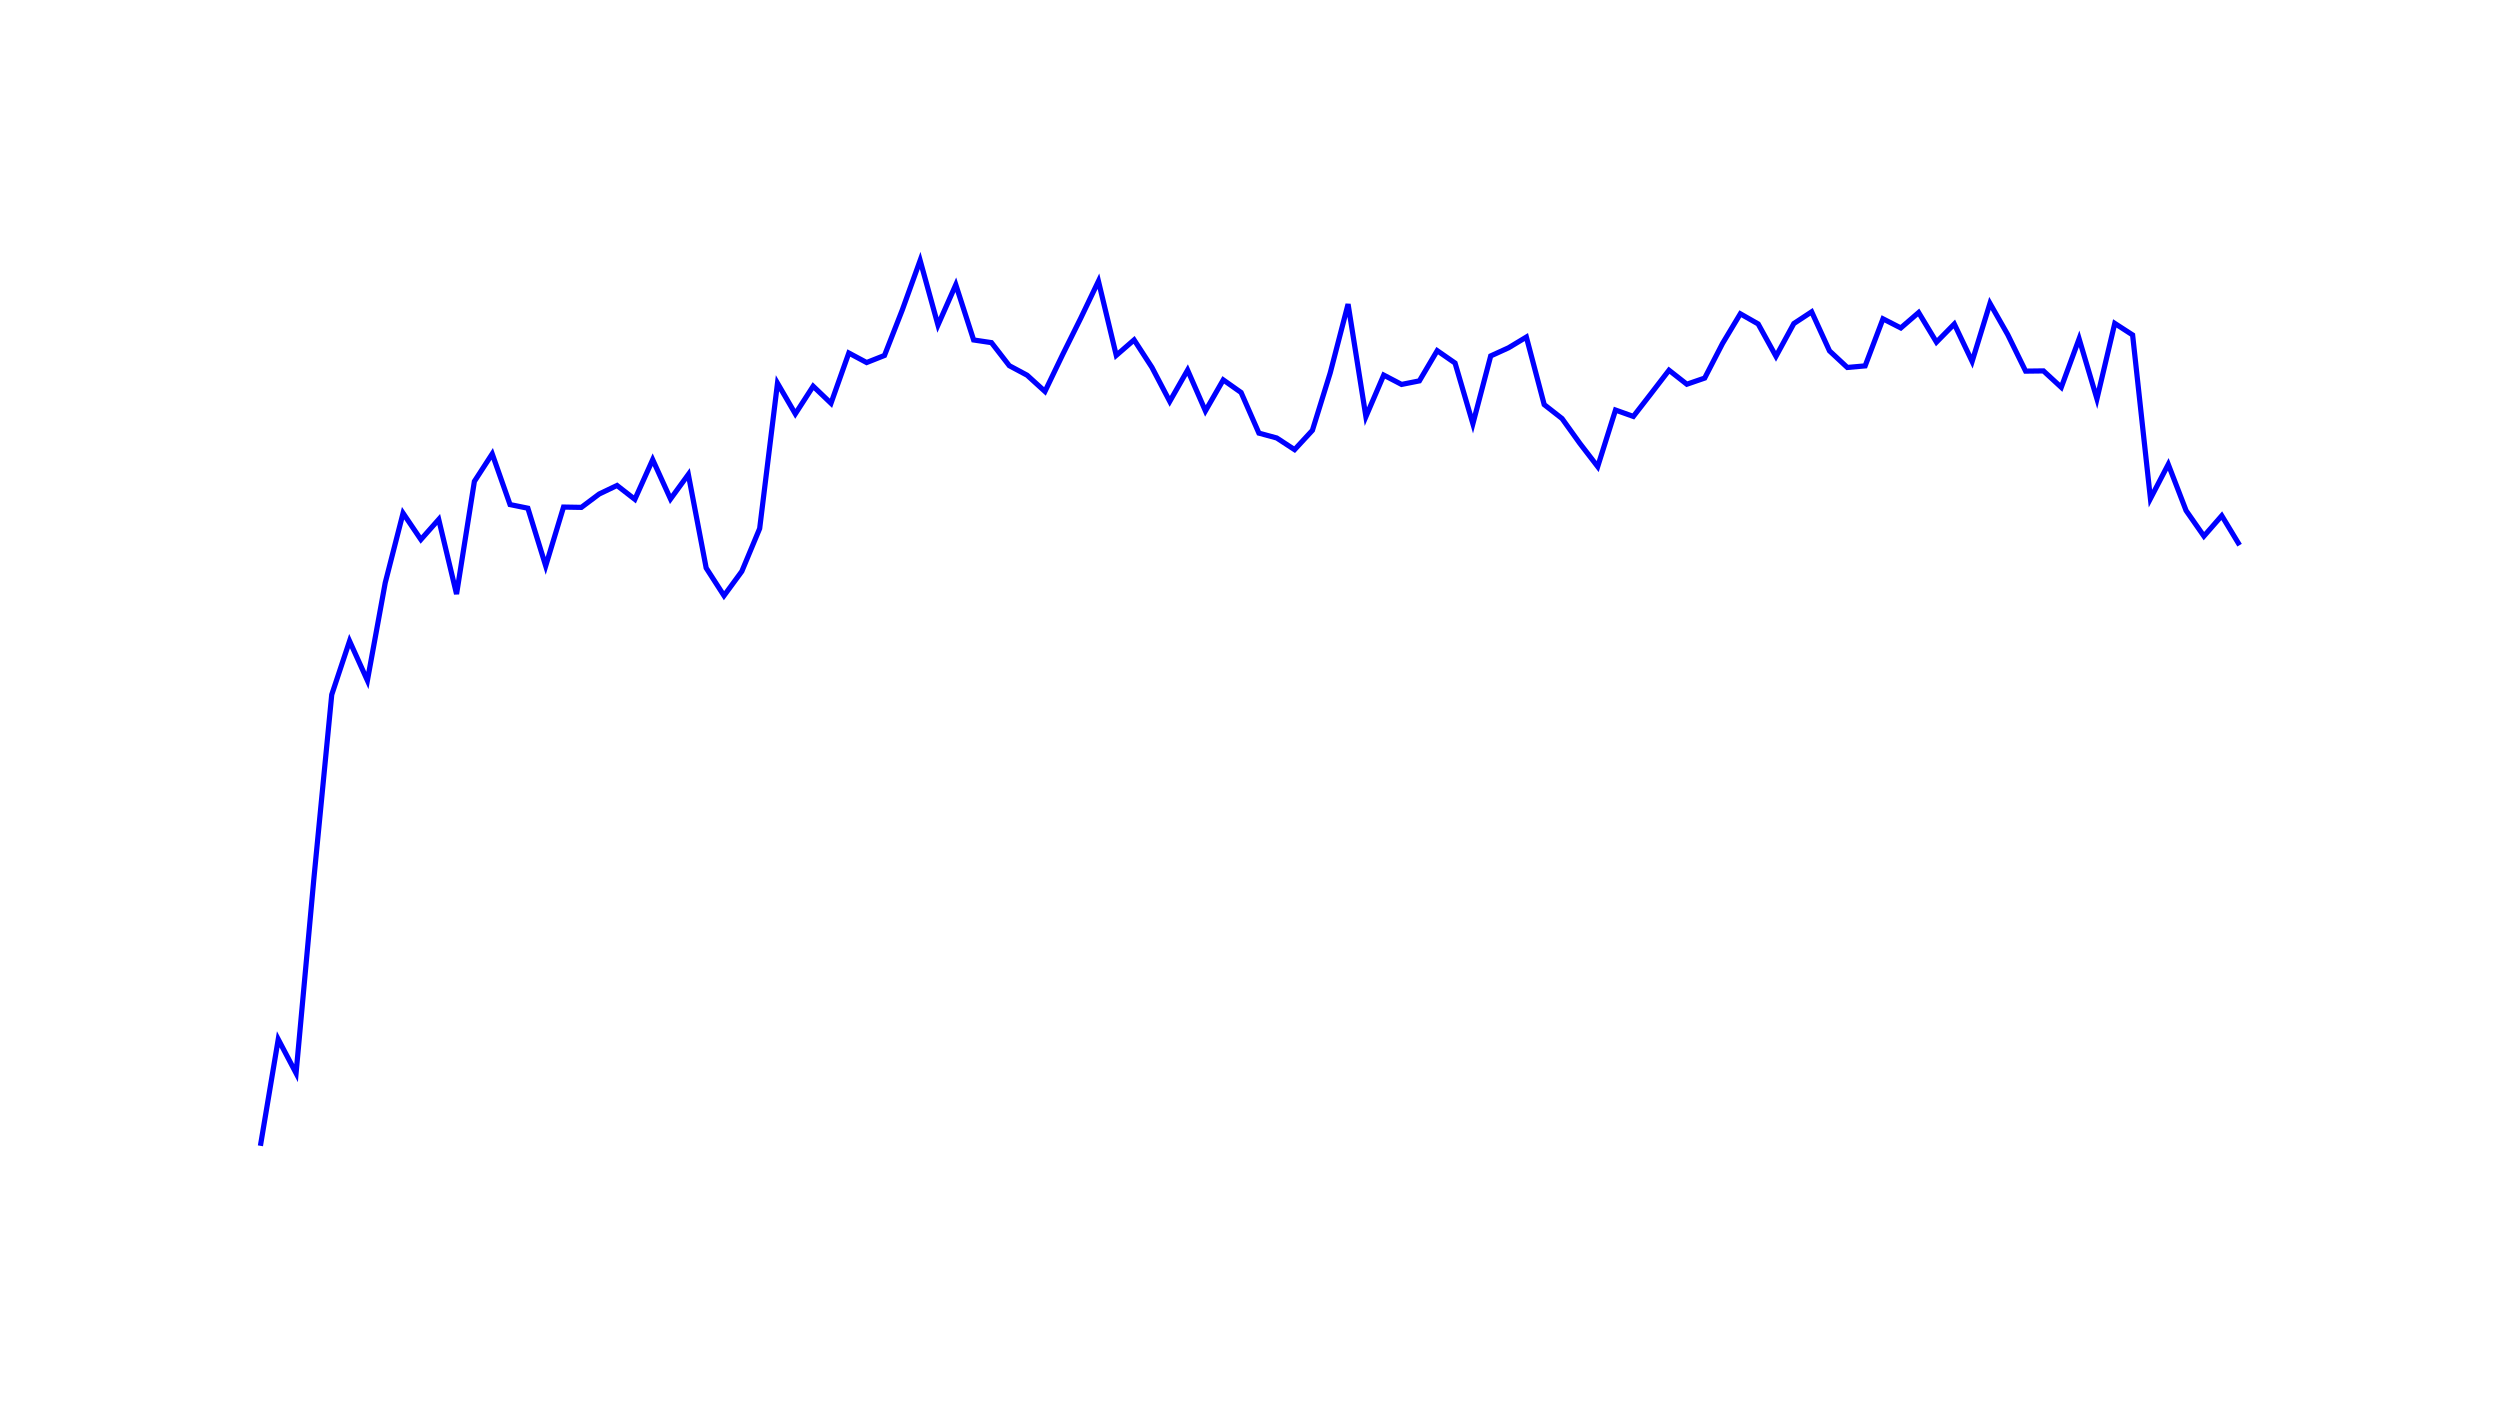
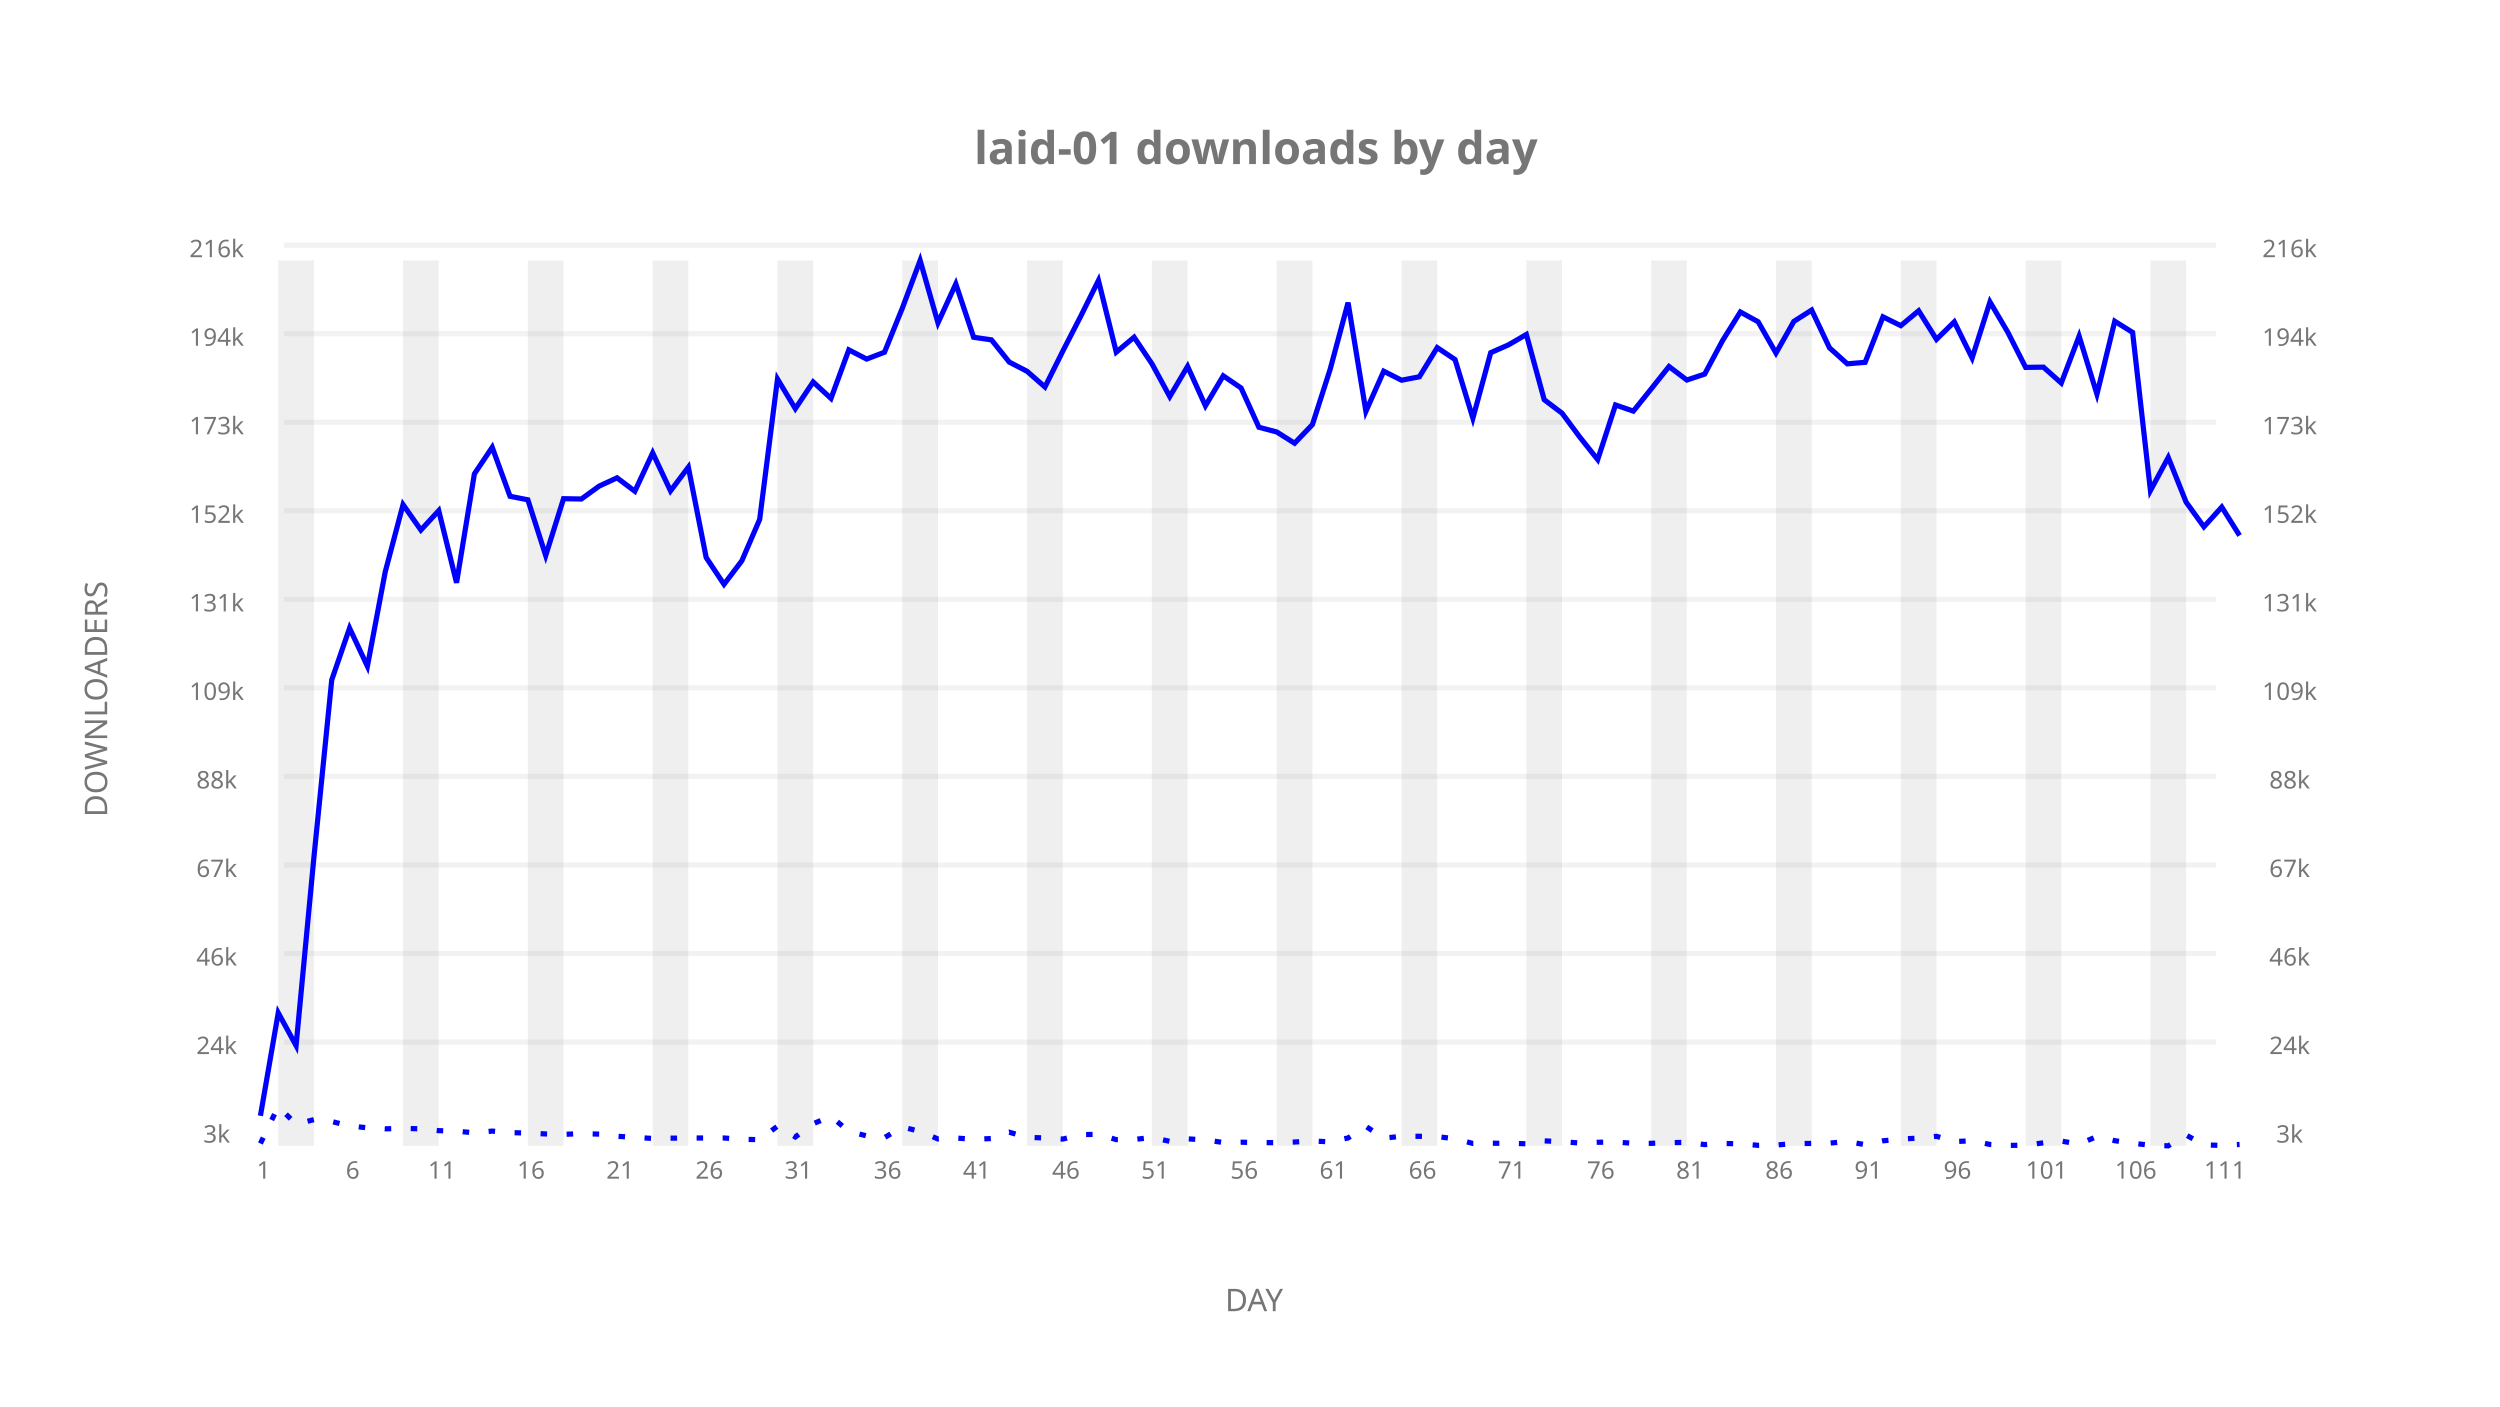
<svg xmlns="http://www.w3.org/2000/svg" xml:space="preserve" id="laid-01-downloads-by-day-day" x="0px" y="0px" width="1920px" height="1080px" viewBox="0 0 1920 1080" enable-background="new 0 0 1920 1080" role="img">
+   <g id="annotations">
+     <text x="960" y="126" font-family="Atkinson Hyperlegible" font-size="26pt" text-anchor="middle" text-align="center" font-weight="600" font-style="normal" style="fill:rgb(118,118,118); fill-opacity:1; stroke:rgb(118,118,118); stroke-opacity:0; stroke-width:0.5"> laid-01 downloads by day</text>
+     <g id="axes-lines">
+       <text x="960" y="1007" font-family="Atkinson Hyperlegible" font-size="18pt" text-anchor="middle" text-align="center" font-weight="500" font-style="normal" style="fill:rgb(118,118,118); fill-opacity:1; stroke:rgb(118,118,118); stroke-opacity:0; stroke-width:0.5"> DAY</text>
+       <text x="73" y="540" font-family="Atkinson Hyperlegible" font-size="18pt" text-anchor="middle" text-align="center" dominant-baseline="central" font-weight="500" font-style="normal" style="fill:rgb(118,118,118); fill-opacity:1; stroke:rgb(118,118,118); stroke-opacity:0; stroke-width:0.5" transform="rotate(-90,73,540)"> DOWNLOADERS</text>
+     </g>
+     <g id="tic-y-label-lines">
+       <line x1="218" y1="800.299" x2="1702" y2="800.299" style="fill:rgb(0,0,255); fill-opacity:0; stroke:rgb(242,242,242); stroke-opacity:1; stroke-width:4" />
+       <line x1="218" y1="732.299" x2="1702" y2="732.299" style="fill:rgb(0,0,255); fill-opacity:0; stroke:rgb(242,242,242); stroke-opacity:1; stroke-width:4" />
+       <line x1="218" y1="664.299" x2="1702" y2="664.299" style="fill:rgb(0,0,255); fill-opacity:0; stroke:rgb(242,242,242); stroke-opacity:1; stroke-width:4" />
+       <line x1="218" y1="596.299" x2="1702" y2="596.299" style="fill:rgb(0,0,255); fill-opacity:0; stroke:rgb(242,242,242); stroke-opacity:1; stroke-width:4" />
+       <line x1="218" y1="528.299" x2="1702" y2="528.299" style="fill:rgb(0,0,255); fill-opacity:0; stroke:rgb(242,242,242); stroke-opacity:1; stroke-width:4" />
+       <line x1="218" y1="460.299" x2="1702" y2="460.299" style="fill:rgb(0,0,255); fill-opacity:0; stroke:rgb(242,242,242); stroke-opacity:1; stroke-width:4" />
+       <line x1="218" y1="392.299" x2="1702" y2="392.299" style="fill:rgb(0,0,255); fill-opacity:0; stroke:rgb(242,242,242); stroke-opacity:1; stroke-width:4" />
+       <line x1="218" y1="324.299" x2="1702" y2="324.299" style="fill:rgb(0,0,255); fill-opacity:0; stroke:rgb(242,242,242); stroke-opacity:1; stroke-width:4" />
+       <line x1="218" y1="256.299" x2="1702" y2="256.299" style="fill:rgb(0,0,255); fill-opacity:0; stroke:rgb(242,242,242); stroke-opacity:1; stroke-width:4" />
+       <line x1="218" y1="188.299" x2="1702" y2="188.299" style="fill:rgb(0,0,255); fill-opacity:0; stroke:rgb(242,242,242); stroke-opacity:1; stroke-width:4" />
+     </g>
+     <g id="tic-x-labels">
+       <text x="200" y="898" font-family="Atkinson Hyperlegible" font-size="14pt" text-anchor="middle" text-align="center" dominant-baseline="central" font-weight="400" font-style="normal" style="fill:rgb(118,118,118); fill-opacity:1; stroke:rgb(118,118,118); stroke-opacity:0; stroke-width:0.5"> 1</text>
+       <text x="268.468" y="898" font-family="Atkinson Hyperlegible" font-size="14pt" text-anchor="middle" text-align="center" dominant-baseline="central" font-weight="400" font-style="normal" style="fill:rgb(118,118,118); fill-opacity:1; stroke:rgb(118,118,118); stroke-opacity:0; stroke-width:0.5"> 6</text>
+       <text x="336.937" y="898" font-family="Atkinson Hyperlegible" font-size="14pt" text-anchor="middle" text-align="center" dominant-baseline="central" font-weight="400" font-style="normal" style="fill:rgb(118,118,118); fill-opacity:1; stroke:rgb(118,118,118); stroke-opacity:0; stroke-width:0.5"> 11</text>
+       <text x="405.405" y="898" font-family="Atkinson Hyperlegible" font-size="14pt" text-anchor="middle" text-align="center" dominant-baseline="central" font-weight="400" font-style="normal" style="fill:rgb(118,118,118); fill-opacity:1; stroke:rgb(118,118,118); stroke-opacity:0; stroke-width:0.5"> 16</text>
+       <text x="473.874" y="898" font-family="Atkinson Hyperlegible" font-size="14pt" text-anchor="middle" text-align="center" dominant-baseline="central" font-weight="400" font-style="normal" style="fill:rgb(118,118,118); fill-opacity:1; stroke:rgb(118,118,118); stroke-opacity:0; stroke-width:0.5"> 21</text>
+       <text x="542.342" y="898" font-family="Atkinson Hyperlegible" font-size="14pt" text-anchor="middle" text-align="center" dominant-baseline="central" font-weight="400" font-style="normal" style="fill:rgb(118,118,118); fill-opacity:1; stroke:rgb(118,118,118); stroke-opacity:0; stroke-width:0.5"> 26</text>
+       <text x="610.811" y="898" font-family="Atkinson Hyperlegible" font-size="14pt" text-anchor="middle" text-align="center" dominant-baseline="central" font-weight="400" font-style="normal" style="fill:rgb(118,118,118); fill-opacity:1; stroke:rgb(118,118,118); stroke-opacity:0; stroke-width:0.5"> 31</text>
+       <text x="679.279" y="898" font-family="Atkinson Hyperlegible" font-size="14pt" text-anchor="middle" text-align="center" dominant-baseline="central" font-weight="400" font-style="normal" style="fill:rgb(118,118,118); fill-opacity:1; stroke:rgb(118,118,118); stroke-opacity:0; stroke-width:0.5"> 36</text>
+       <text x="747.748" y="898" font-family="Atkinson Hyperlegible" font-size="14pt" text-anchor="middle" text-align="center" dominant-baseline="central" font-weight="400" font-style="normal" style="fill:rgb(118,118,118); fill-opacity:1; stroke:rgb(118,118,118); stroke-opacity:0; stroke-width:0.5"> 41</text>
+       <text x="816.216" y="898" font-family="Atkinson Hyperlegible" font-size="14pt" text-anchor="middle" text-align="center" dominant-baseline="central" font-weight="400" font-style="normal" style="fill:rgb(118,118,118); fill-opacity:1; stroke:rgb(118,118,118); stroke-opacity:0; stroke-width:0.5"> 46</text>
+       <text x="884.685" y="898" font-family="Atkinson Hyperlegible" font-size="14pt" text-anchor="middle" text-align="center" dominant-baseline="central" font-weight="400" font-style="normal" style="fill:rgb(118,118,118); fill-opacity:1; stroke:rgb(118,118,118); stroke-opacity:0; stroke-width:0.5"> 51</text>
+       <text x="953.153" y="898" font-family="Atkinson Hyperlegible" font-size="14pt" text-anchor="middle" text-align="center" dominant-baseline="central" font-weight="400" font-style="normal" style="fill:rgb(118,118,118); fill-opacity:1; stroke:rgb(118,118,118); stroke-opacity:0; stroke-width:0.5"> 56</text>
+       <text x="1021.622" y="898" font-family="Atkinson Hyperlegible" font-size="14pt" text-anchor="middle" text-align="center" dominant-baseline="central" font-weight="400" font-style="normal" style="fill:rgb(118,118,118); fill-opacity:1; stroke:rgb(118,118,118); stroke-opacity:0; stroke-width:0.5"> 61</text>
+       <text x="1090.09" y="898" font-family="Atkinson Hyperlegible" font-size="14pt" text-anchor="middle" text-align="center" dominant-baseline="central" font-weight="400" font-style="normal" style="fill:rgb(118,118,118); fill-opacity:1; stroke:rgb(118,118,118); stroke-opacity:0; stroke-width:0.5"> 66</text>
+       <text x="1158.559" y="898" font-family="Atkinson Hyperlegible" font-size="14pt" text-anchor="middle" text-align="center" dominant-baseline="central" font-weight="400" font-style="normal" style="fill:rgb(118,118,118); fill-opacity:1; stroke:rgb(118,118,118); stroke-opacity:0; stroke-width:0.5"> 71</text>
+       <text x="1227.027" y="898" font-family="Atkinson Hyperlegible" font-size="14pt" text-anchor="middle" text-align="center" dominant-baseline="central" font-weight="400" font-style="normal" style="fill:rgb(118,118,118); fill-opacity:1; stroke:rgb(118,118,118); stroke-opacity:0; stroke-width:0.5"> 76</text>
+       <text x="1295.495" y="898" font-family="Atkinson Hyperlegible" font-size="14pt" text-anchor="middle" text-align="center" dominant-baseline="central" font-weight="400" font-style="normal" style="fill:rgb(118,118,118); fill-opacity:1; stroke:rgb(118,118,118); stroke-opacity:0; stroke-width:0.5"> 81</text>
+       <text x="1363.964" y="898" font-family="Atkinson Hyperlegible" font-size="14pt" text-anchor="middle" text-align="center" dominant-baseline="central" font-weight="400" font-style="normal" style="fill:rgb(118,118,118); fill-opacity:1; stroke:rgb(118,118,118); stroke-opacity:0; stroke-width:0.5"> 86</text>
+       <text x="1432.432" y="898" font-family="Atkinson Hyperlegible" font-size="14pt" text-anchor="middle" text-align="center" dominant-baseline="central" font-weight="400" font-style="normal" style="fill:rgb(118,118,118); fill-opacity:1; stroke:rgb(118,118,118); stroke-opacity:0; stroke-width:0.5"> 91</text>
+       <text x="1500.901" y="898" font-family="Atkinson Hyperlegible" font-size="14pt" text-anchor="middle" text-align="center" dominant-baseline="central" font-weight="400" font-style="normal" style="fill:rgb(118,118,118); fill-opacity:1; stroke:rgb(118,118,118); stroke-opacity:0; stroke-width:0.5"> 96</text>
+       <text x="1569.369" y="898" font-family="Atkinson Hyperlegible" font-size="14pt" text-anchor="middle" text-align="center" dominant-baseline="central" font-weight="400" font-style="normal" style="fill:rgb(118,118,118); fill-opacity:1; stroke:rgb(118,118,118); stroke-opacity:0; stroke-width:0.5"> 101</text>
+       <text x="1637.838" y="898" font-family="Atkinson Hyperlegible" font-size="14pt" text-anchor="middle" text-align="center" dominant-baseline="central" font-weight="400" font-style="normal" style="fill:rgb(118,118,118); fill-opacity:1; stroke:rgb(118,118,118); stroke-opacity:0; stroke-width:0.5"> 106</text>
+       <text x="1706.306" y="898" font-family="Atkinson Hyperlegible" font-size="14pt" text-anchor="middle" text-align="center" dominant-baseline="central" font-weight="400" font-style="normal" style="fill:rgb(118,118,118); fill-opacity:1; stroke:rgb(118,118,118); stroke-opacity:0; stroke-width:0.5"> 111</text>
+     </g>
+     <g id="tic-y-labels">
+       <text x="164" y="870.299" font-family="Atkinson Hyperlegible" font-size="14pt" text-anchor="middle" text-align="center" dominant-baseline="central" font-weight="400" font-style="normal" style="fill:rgb(118,118,118); fill-opacity:1; stroke:rgb(118,118,118); stroke-opacity:0; stroke-width:0.5"> 3k</text>
+       <text x="1756" y="870.299" font-family="Atkinson Hyperlegible" font-size="14pt" text-anchor="middle" text-align="center" dominant-baseline="central" font-weight="400" font-style="normal" style="fill:rgb(118,118,118); fill-opacity:1; stroke:rgb(118,118,118); stroke-opacity:0; stroke-width:0.5"> 3k</text>
+       <text x="164" y="802.299" font-family="Atkinson Hyperlegible" font-size="14pt" text-anchor="middle" text-align="center" dominant-baseline="central" font-weight="400" font-style="normal" style="fill:rgb(118,118,118); fill-opacity:1; stroke:rgb(118,118,118); stroke-opacity:0; stroke-width:0.5"> 24k</text>
+       <text x="1756" y="802.299" font-family="Atkinson Hyperlegible" font-size="14pt" text-anchor="middle" text-align="center" dominant-baseline="central" font-weight="400" font-style="normal" style="fill:rgb(118,118,118); fill-opacity:1; stroke:rgb(118,118,118); stroke-opacity:0; stroke-width:0.5"> 24k</text>
+       <text x="164" y="734.299" font-family="Atkinson Hyperlegible" font-size="14pt" text-anchor="middle" text-align="center" dominant-baseline="central" font-weight="400" font-style="normal" style="fill:rgb(118,118,118); fill-opacity:1; stroke:rgb(118,118,118); stroke-opacity:0; stroke-width:0.5"> 46k</text>
+       <text x="1756" y="734.299" font-family="Atkinson Hyperlegible" font-size="14pt" text-anchor="middle" text-align="center" dominant-baseline="central" font-weight="400" font-style="normal" style="fill:rgb(118,118,118); fill-opacity:1; stroke:rgb(118,118,118); stroke-opacity:0; stroke-width:0.5"> 46k</text>
+       <text x="164" y="666.299" font-family="Atkinson Hyperlegible" font-size="14pt" text-anchor="middle" text-align="center" dominant-baseline="central" font-weight="400" font-style="normal" style="fill:rgb(118,118,118); fill-opacity:1; stroke:rgb(118,118,118); stroke-opacity:0; stroke-width:0.5"> 67k</text>
+       <text x="1756" y="666.299" font-family="Atkinson Hyperlegible" font-size="14pt" text-anchor="middle" text-align="center" dominant-baseline="central" font-weight="400" font-style="normal" style="fill:rgb(118,118,118); fill-opacity:1; stroke:rgb(118,118,118); stroke-opacity:0; stroke-width:0.5"> 67k</text>
+       <text x="164" y="598.299" font-family="Atkinson Hyperlegible" font-size="14pt" text-anchor="middle" text-align="center" dominant-baseline="central" font-weight="400" font-style="normal" style="fill:rgb(118,118,118); fill-opacity:1; stroke:rgb(118,118,118); stroke-opacity:0; stroke-width:0.5"> 88k</text>
+       <text x="1756" y="598.299" font-family="Atkinson Hyperlegible" font-size="14pt" text-anchor="middle" text-align="center" dominant-baseline="central" font-weight="400" font-style="normal" style="fill:rgb(118,118,118); fill-opacity:1; stroke:rgb(118,118,118); stroke-opacity:0; stroke-width:0.5"> 88k</text>
+       <text x="164" y="530.299" font-family="Atkinson Hyperlegible" font-size="14pt" text-anchor="middle" text-align="center" dominant-baseline="central" font-weight="400" font-style="normal" style="fill:rgb(118,118,118); fill-opacity:1; stroke:rgb(118,118,118); stroke-opacity:0; stroke-width:0.5"> 109k</text>
+       <text x="1756" y="530.299" font-family="Atkinson Hyperlegible" font-size="14pt" text-anchor="middle" text-align="center" dominant-baseline="central" font-weight="400" font-style="normal" style="fill:rgb(118,118,118); fill-opacity:1; stroke:rgb(118,118,118); stroke-opacity:0; stroke-width:0.5"> 109k</text>
+       <text x="164" y="462.299" font-family="Atkinson Hyperlegible" font-size="14pt" text-anchor="middle" text-align="center" dominant-baseline="central" font-weight="400" font-style="normal" style="fill:rgb(118,118,118); fill-opacity:1; stroke:rgb(118,118,118); stroke-opacity:0; stroke-width:0.5"> 131k</text>
+       <text x="1756" y="462.299" font-family="Atkinson Hyperlegible" font-size="14pt" text-anchor="middle" text-align="center" dominant-baseline="central" font-weight="400" font-style="normal" style="fill:rgb(118,118,118); fill-opacity:1; stroke:rgb(118,118,118); stroke-opacity:0; stroke-width:0.5"> 131k</text>
+       <text x="164" y="394.299" font-family="Atkinson Hyperlegible" font-size="14pt" text-anchor="middle" text-align="center" dominant-baseline="central" font-weight="400" font-style="normal" style="fill:rgb(118,118,118); fill-opacity:1; stroke:rgb(118,118,118); stroke-opacity:0; stroke-width:0.5"> 152k</text>
+       <text x="1756" y="394.299" font-family="Atkinson Hyperlegible" font-size="14pt" text-anchor="middle" text-align="center" dominant-baseline="central" font-weight="400" font-style="normal" style="fill:rgb(118,118,118); fill-opacity:1; stroke:rgb(118,118,118); stroke-opacity:0; stroke-width:0.5"> 152k</text>
+       <text x="164" y="326.299" font-family="Atkinson Hyperlegible" font-size="14pt" text-anchor="middle" text-align="center" dominant-baseline="central" font-weight="400" font-style="normal" style="fill:rgb(118,118,118); fill-opacity:1; stroke:rgb(118,118,118); stroke-opacity:0; stroke-width:0.5"> 173k</text>
+       <text x="1756" y="326.299" font-family="Atkinson Hyperlegible" font-size="14pt" text-anchor="middle" text-align="center" dominant-baseline="central" font-weight="400" font-style="normal" style="fill:rgb(118,118,118); fill-opacity:1; stroke:rgb(118,118,118); stroke-opacity:0; stroke-width:0.5"> 173k</text>
+       <text x="164" y="258.299" font-family="Atkinson Hyperlegible" font-size="14pt" text-anchor="middle" text-align="center" dominant-baseline="central" font-weight="400" font-style="normal" style="fill:rgb(118,118,118); fill-opacity:1; stroke:rgb(118,118,118); stroke-opacity:0; stroke-width:0.5"> 194k</text>
+       <text x="1756" y="258.299" font-family="Atkinson Hyperlegible" font-size="14pt" text-anchor="middle" text-align="center" dominant-baseline="central" font-weight="400" font-style="normal" style="fill:rgb(118,118,118); fill-opacity:1; stroke:rgb(118,118,118); stroke-opacity:0; stroke-width:0.5"> 194k</text>
+       <text x="164" y="190.299" font-family="Atkinson Hyperlegible" font-size="14pt" text-anchor="middle" text-align="center" dominant-baseline="central" font-weight="400" font-style="normal" style="fill:rgb(118,118,118); fill-opacity:1; stroke:rgb(118,118,118); stroke-opacity:0; stroke-width:0.5"> 216k</text>
+       <text x="1756" y="190.299" font-family="Atkinson Hyperlegible" font-size="14pt" text-anchor="middle" text-align="center" dominant-baseline="central" font-weight="400" font-style="normal" style="fill:rgb(118,118,118); fill-opacity:1; stroke:rgb(118,118,118); stroke-opacity:0; stroke-width:0.5"> 216k</text>
+     </g>
+   </g>
+   <g id="weekend-bands-laid-01 downloads by day">
+     <rect x="213.694" y="200" width="27.387" height="680" style="fill:rgb(148,148,148); fill-opacity:0.15; stroke:rgb(148,148,148); stroke-opacity:0; stroke-width:0" />
+     <rect x="309.55" y="200" width="27.387" height="680" style="fill:rgb(148,148,148); fill-opacity:0.15; stroke:rgb(148,148,148); stroke-opacity:0; stroke-width:0" />
+     <rect x="405.405" y="200" width="27.387" height="680" style="fill:rgb(148,148,148); fill-opacity:0.15; stroke:rgb(148,148,148); stroke-opacity:0; stroke-width:0" />
+     <rect x="501.261" y="200" width="27.387" height="680" style="fill:rgb(148,148,148); fill-opacity:0.15; stroke:rgb(148,148,148); stroke-opacity:0; stroke-width:0" />
+     <rect x="597.117" y="200" width="27.387" height="680" style="fill:rgb(148,148,148); fill-opacity:0.15; stroke:rgb(148,148,148); stroke-opacity:0; stroke-width:0" />
+     <rect x="692.973" y="200" width="27.387" height="680" style="fill:rgb(148,148,148); fill-opacity:0.15; stroke:rgb(148,148,148); stroke-opacity:0; stroke-width:0" />
+     <rect x="788.829" y="200" width="27.387" height="680" style="fill:rgb(148,148,148); fill-opacity:0.15; stroke:rgb(148,148,148); stroke-opacity:0; stroke-width:0" />
+     <rect x="884.685" y="200" width="27.387" height="680" style="fill:rgb(148,148,148); fill-opacity:0.15; stroke:rgb(148,148,148); stroke-opacity:0; stroke-width:0" />
+     <rect x="980.541" y="200" width="27.387" height="680" style="fill:rgb(148,148,148); fill-opacity:0.15; stroke:rgb(148,148,148); stroke-opacity:0; stroke-width:0" />
+     <rect x="1076.396" y="200" width="27.387" height="680" style="fill:rgb(148,148,148); fill-opacity:0.15; stroke:rgb(148,148,148); stroke-opacity:0; stroke-width:0" />
+     <rect x="1172.252" y="200" width="27.387" height="680" style="fill:rgb(148,148,148); fill-opacity:0.15; stroke:rgb(148,148,148); stroke-opacity:0; stroke-width:0" />
+     <rect x="1268.108" y="200" width="27.387" height="680" style="fill:rgb(148,148,148); fill-opacity:0.15; stroke:rgb(148,148,148); stroke-opacity:0; stroke-width:0" />
+     <rect x="1363.964" y="200" width="27.387" height="680" style="fill:rgb(148,148,148); fill-opacity:0.15; stroke:rgb(148,148,148); stroke-opacity:0; stroke-width:0" />
+     <rect x="1459.82" y="200" width="27.387" height="680" style="fill:rgb(148,148,148); fill-opacity:0.15; stroke:rgb(148,148,148); stroke-opacity:0; stroke-width:0" />
+     <rect x="1555.676" y="200" width="27.387" height="680" style="fill:rgb(148,148,148); fill-opacity:0.15; stroke:rgb(148,148,148); stroke-opacity:0; stroke-width:0" />
+     <rect x="1651.532" y="200" width="27.387" height="680" style="fill:rgb(148,148,148); fill-opacity:0.15; stroke:rgb(148,148,148); stroke-opacity:0; stroke-width:0" />
+   </g>
  <g id="polyline-laid-01 downloads by day">
-     <polyline points="200,880 213.694,798.177 227.387,824.218 241.081,674.576 254.775,533.51 268.468,492.321 282.162,522.621 295.856,447.578 309.55,394.114 323.243,414.36 336.937,398.917 350.631,456.255 364.324,369.713 378.018,348.567 391.712,387.517 405.405,390.306 419.099,434.615 432.793,389.428 446.486,389.67 460.18,379.397 473.874,372.839 487.568,383.493 501.261,353.018 514.955,383.212 528.649,364.381 542.342,436.205 556.036,457.477 569.73,438.781 583.423,405.911 597.117,294.292 610.811,317.842 624.505,296.613 638.198,309.712 651.892,271.109 665.586,278.428 679.279,273 692.973,238.004 706.667,200 720.36,249.631 734.054,218.676 747.748,261.097 761.441,263.141 775.135,280.832 788.829,288.162 802.523,300.617 816.216,272.126 829.91,244.548 843.604,215.94 857.297,272.917 870.991,261.034 884.685,282.141 898.378,308.271 912.072,284.227 925.766,315.59 939.459,291.752 953.153,301.422 966.847,332.643 980.541,336.372 994.234,345.334 1007.93,330.504 1021.62,286.35 1035.32,233.556 1049.01,319.982 1062.7,288.075 1076.4,295.236 1090.09,292.513 1103.78,269.314 1117.48,278.816 1131.17,325.427 1144.86,273.361 1158.56,267.111 1172.25,258.865 1185.95,310.735 1199.64,321.446 1213.33,340.525 1227.03,358.343 1240.72,314.918 1254.41,319.813 1268.11,302.144 1281.8,284.34 1295.5,295.087 1309.19,290.361 1322.88,263.823 1336.58,240.994 1350.27,248.794 1363.96,273.649 1377.66,248.489 1391.35,239.484 1405.05,269.473 1418.74,282.213 1432.43,281.001 1446.13,244.862 1459.82,251.867 1473.51,240.03 1487.21,262.76 1500.9,248.843 1514.59,277.59 1528.29,233.009 1541.98,257.067 1555.68,285.032 1569.37,284.856 1583.06,297.465 1596.76,260.213 1610.45,306.314 1624.14,248.37 1637.84,257.242 1651.53,382.94 1665.23,356.618 1678.92,392.127 1692.61,411.753 1706.31,396.065 1720,418.698 " style="fill:rgb(0,0,255); fill-opacity:0; stroke:rgb(0,0,255); stroke-opacity:1; stroke-width:4" />
+     <polyline points="200,856.932 213.694,777.885 227.387,803.042 241.081,658.476 254.775,522.196 268.468,482.404 282.162,511.676 295.856,439.179 309.55,387.529 323.243,407.088 336.937,392.169 350.631,447.562 364.324,363.955 378.018,343.527 391.712,381.156 405.405,383.85 419.099,426.656 432.793,383.002 446.486,383.236 460.18,373.311 473.874,366.976 487.568,377.268 501.261,347.827 514.955,376.997 528.649,358.804 542.342,428.192 556.036,448.742 569.73,430.681 583.423,398.926 597.117,291.093 610.811,313.845 624.505,293.336 638.198,305.99 651.892,268.697 665.586,275.767 679.279,270.523 692.973,236.714 706.667,200 720.36,247.948 734.054,218.042 747.748,259.024 761.441,260.999 775.135,278.09 788.829,285.171 802.523,297.204 816.216,269.679 829.91,243.037 843.604,215.399 857.297,270.443 870.991,258.964 884.685,279.354 898.378,304.598 912.072,281.37 925.766,311.669 939.459,288.639 953.153,297.982 966.847,328.143 980.541,331.746 994.234,340.404 1007.93,326.076 1021.62,283.421 1035.32,232.417 1049.01,315.912 1062.7,285.088 1076.4,292.005 1090.09,289.375 1103.78,266.962 1117.48,276.142 1131.17,321.172 1144.86,270.872 1158.56,264.835 1172.25,256.868 1185.95,306.979 1199.64,317.326 1213.33,335.758 1227.03,352.971 1240.72,311.02 1254.41,315.748 1268.11,298.679 1281.8,281.479 1295.5,291.861 1309.19,287.295 1322.88,261.658 1336.58,239.603 1350.27,247.138 1363.96,271.151 1377.66,246.844 1391.35,238.144 1405.05,267.116 1418.74,279.424 1432.43,278.253 1446.13,243.34 1459.82,250.107 1473.51,238.672 1487.21,260.631 1500.9,247.186 1514.59,274.958 1528.29,231.889 1541.98,255.131 1555.68,282.147 1569.37,281.978 1583.06,294.158 1596.76,258.17 1610.45,302.707 1624.14,246.729 1637.84,255.3 1651.53,376.734 1665.23,351.305 1678.92,385.61 1692.61,404.57 1706.31,389.414 1720,411.279 " style="fill:rgb(0,0,255); fill-opacity:0; stroke:rgb(0,0,255); stroke-opacity:1; stroke-width:4" />
+   </g>
+   <g id="polyline-laid-01 downloads by day uploaders">
+     <polyline points="200,878.205 213.694,849.765 227.387,863.417 241.081,859.866 254.775,861.334 268.468,864.732 282.162,866.14 295.856,866.927 309.55,866.626 323.243,866.911 336.937,868.341 350.631,868.754 364.324,869.982 378.018,868.674 391.712,869.842 405.405,870.19 419.099,870.875 432.793,871.198 446.486,870.613 460.18,871.006 473.874,872.66 487.568,873.486 501.261,874.337 514.955,874.116 528.649,873.998 542.342,873.975 556.036,873.979 569.73,874.98 583.423,875.252 597.117,864.879 610.811,873.198 624.505,863.027 638.198,857.309 651.892,868.994 665.586,872.328 679.279,873.697 692.973,865.545 706.667,868.92 720.36,874.727 734.054,873.985 747.748,874.974 761.441,874.391 775.135,869.55 788.829,873.479 802.523,873.937 816.216,874.804 829.91,871.419 843.604,871.15 857.297,875.226 870.991,875.166 884.685,873.511 898.378,876.557 912.072,874.628 925.766,875.508 939.459,877.434 953.153,877.213 966.847,877.536 980.541,877.552 994.234,877.069 1007.93,876.292 1021.62,876.919 1035.32,873.953 1049.01,865.087 1062.7,874.049 1076.4,872.702 1090.09,872.673 1103.78,872.932 1117.48,874.558 1131.17,878.173 1144.86,877.988 1158.56,878.058 1172.25,878.4 1185.95,876.177 1199.64,876.842 1213.33,877.837 1227.03,877.261 1240.72,877.111 1254.41,878.042 1268.11,878.071 1281.8,877.581 1295.5,877.328 1309.19,879.043 1322.88,878.183 1336.58,878.432 1350.27,879.622 1363.96,879.424 1377.66,878.227 1391.35,878.154 1405.05,877.92 1418.74,876.689 1432.43,879.117 1446.13,876.145 1459.82,874.798 1473.51,874.059 1487.21,872.692 1500.9,876.721 1514.59,876.119 1528.29,878.935 1541.98,879.674 1555.68,879.514 1569.37,877.693 1583.06,876.385 1596.76,878.627 1610.45,872.856 1624.14,876.061 1637.84,878.016 1651.53,879.539 1665.23,880 1678.92,871.704 1692.61,879.239 1706.31,879.69 1720,878.938 " stroke-dasharray="5 15" style="fill:rgb(0,0,255); fill-opacity:0; stroke:rgb(0,0,255); stroke-opacity:1; stroke-width:4" />
  </g>
</svg>
